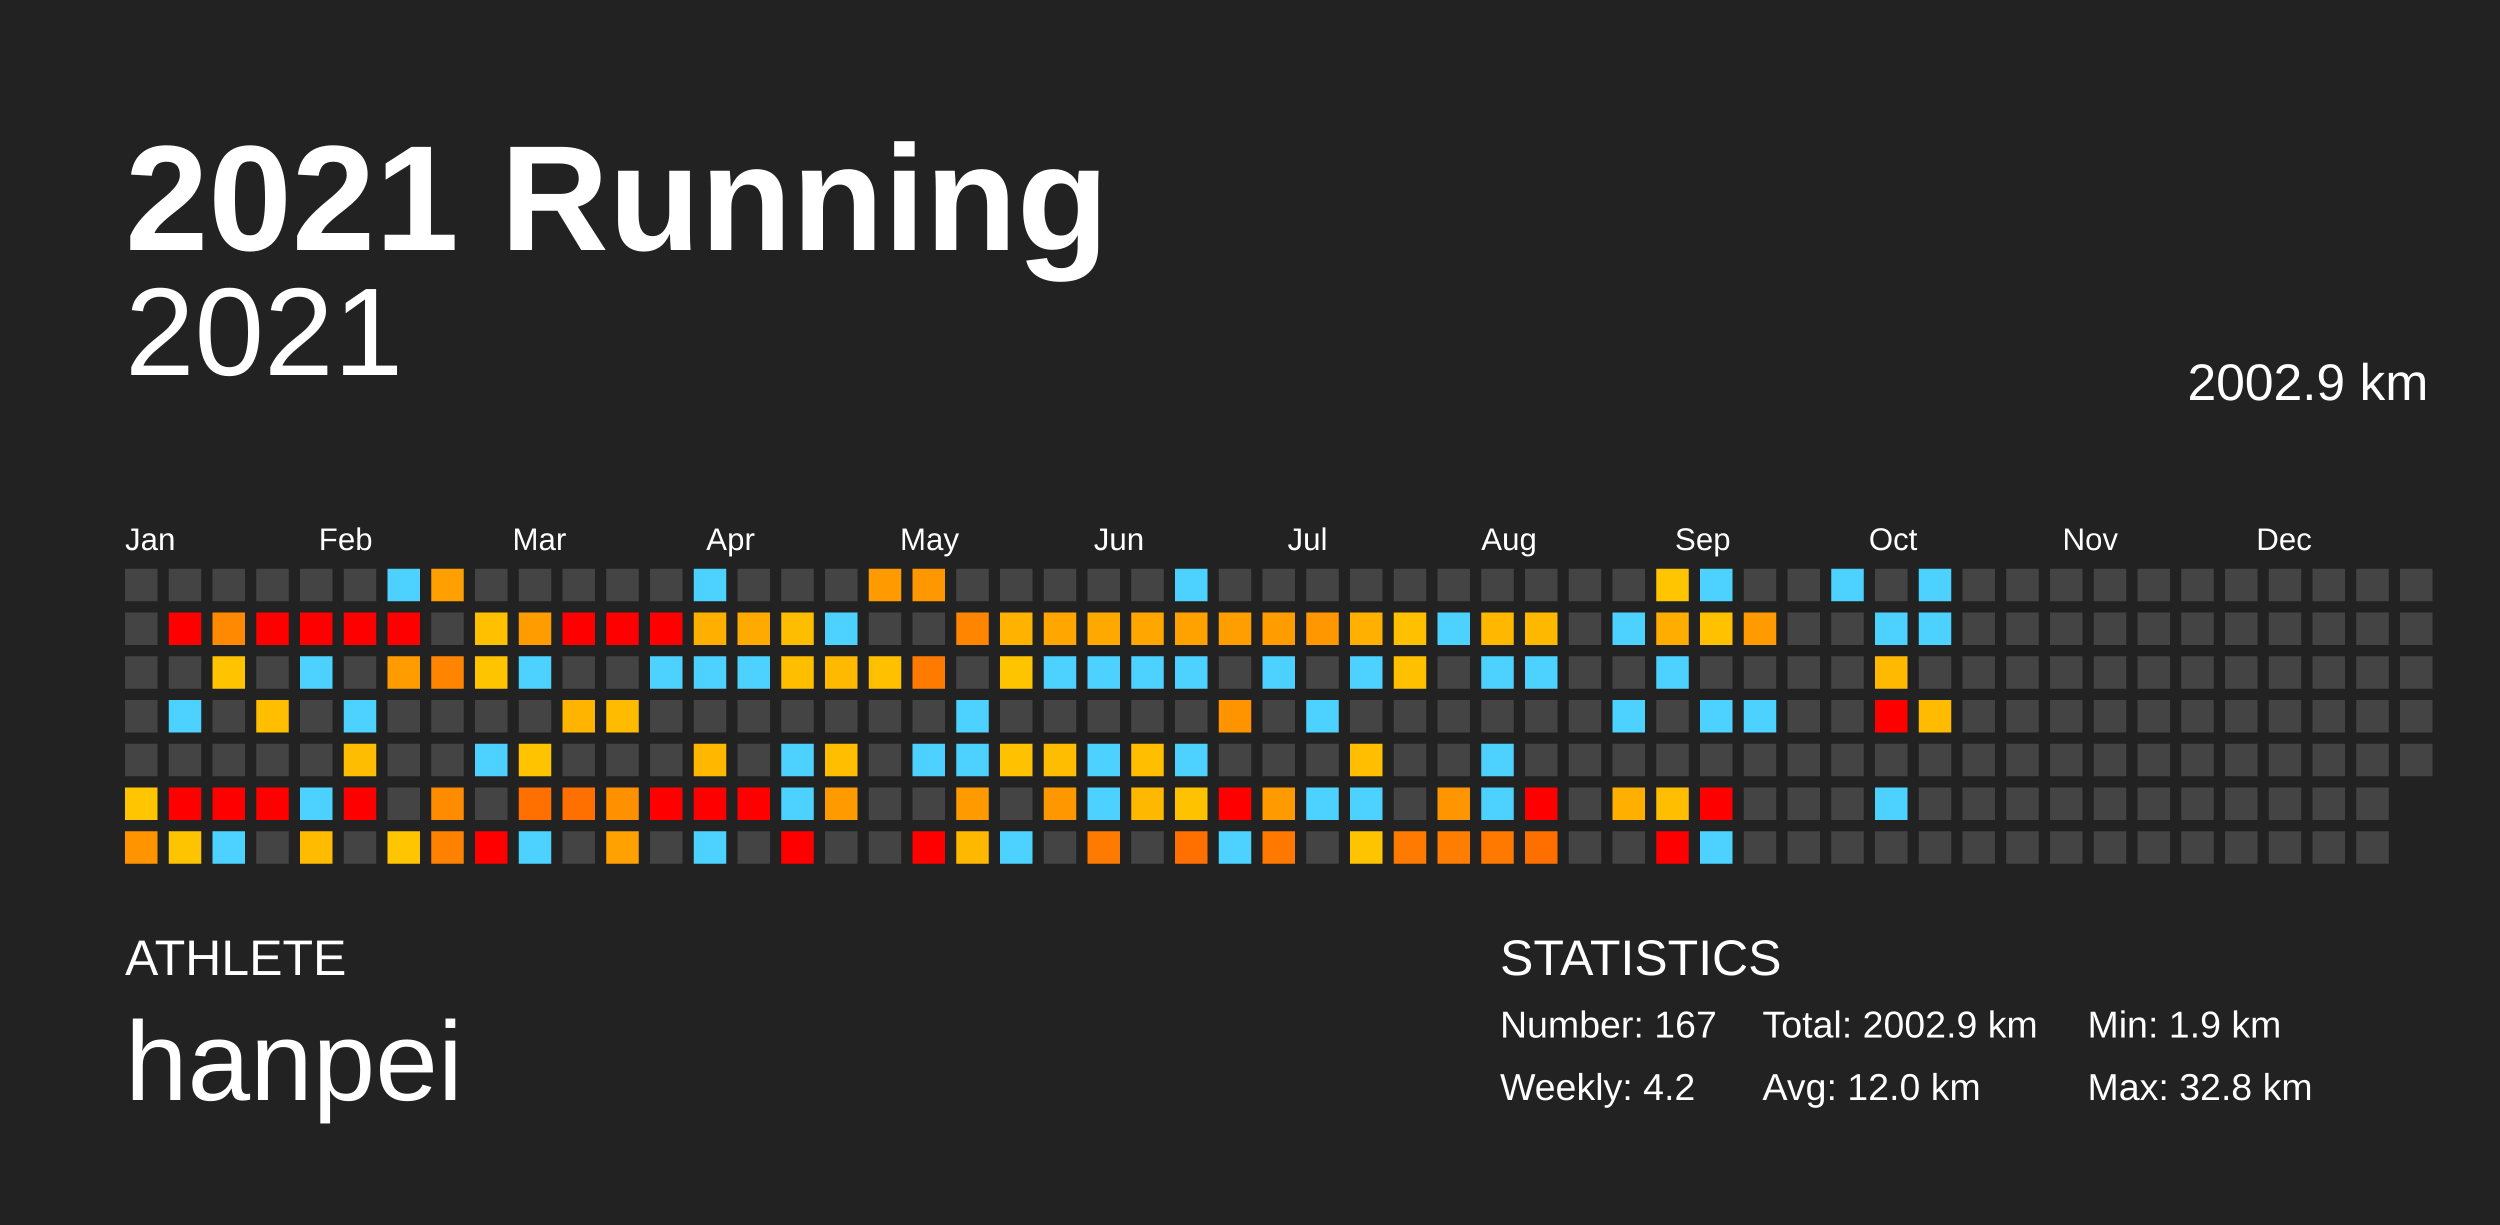
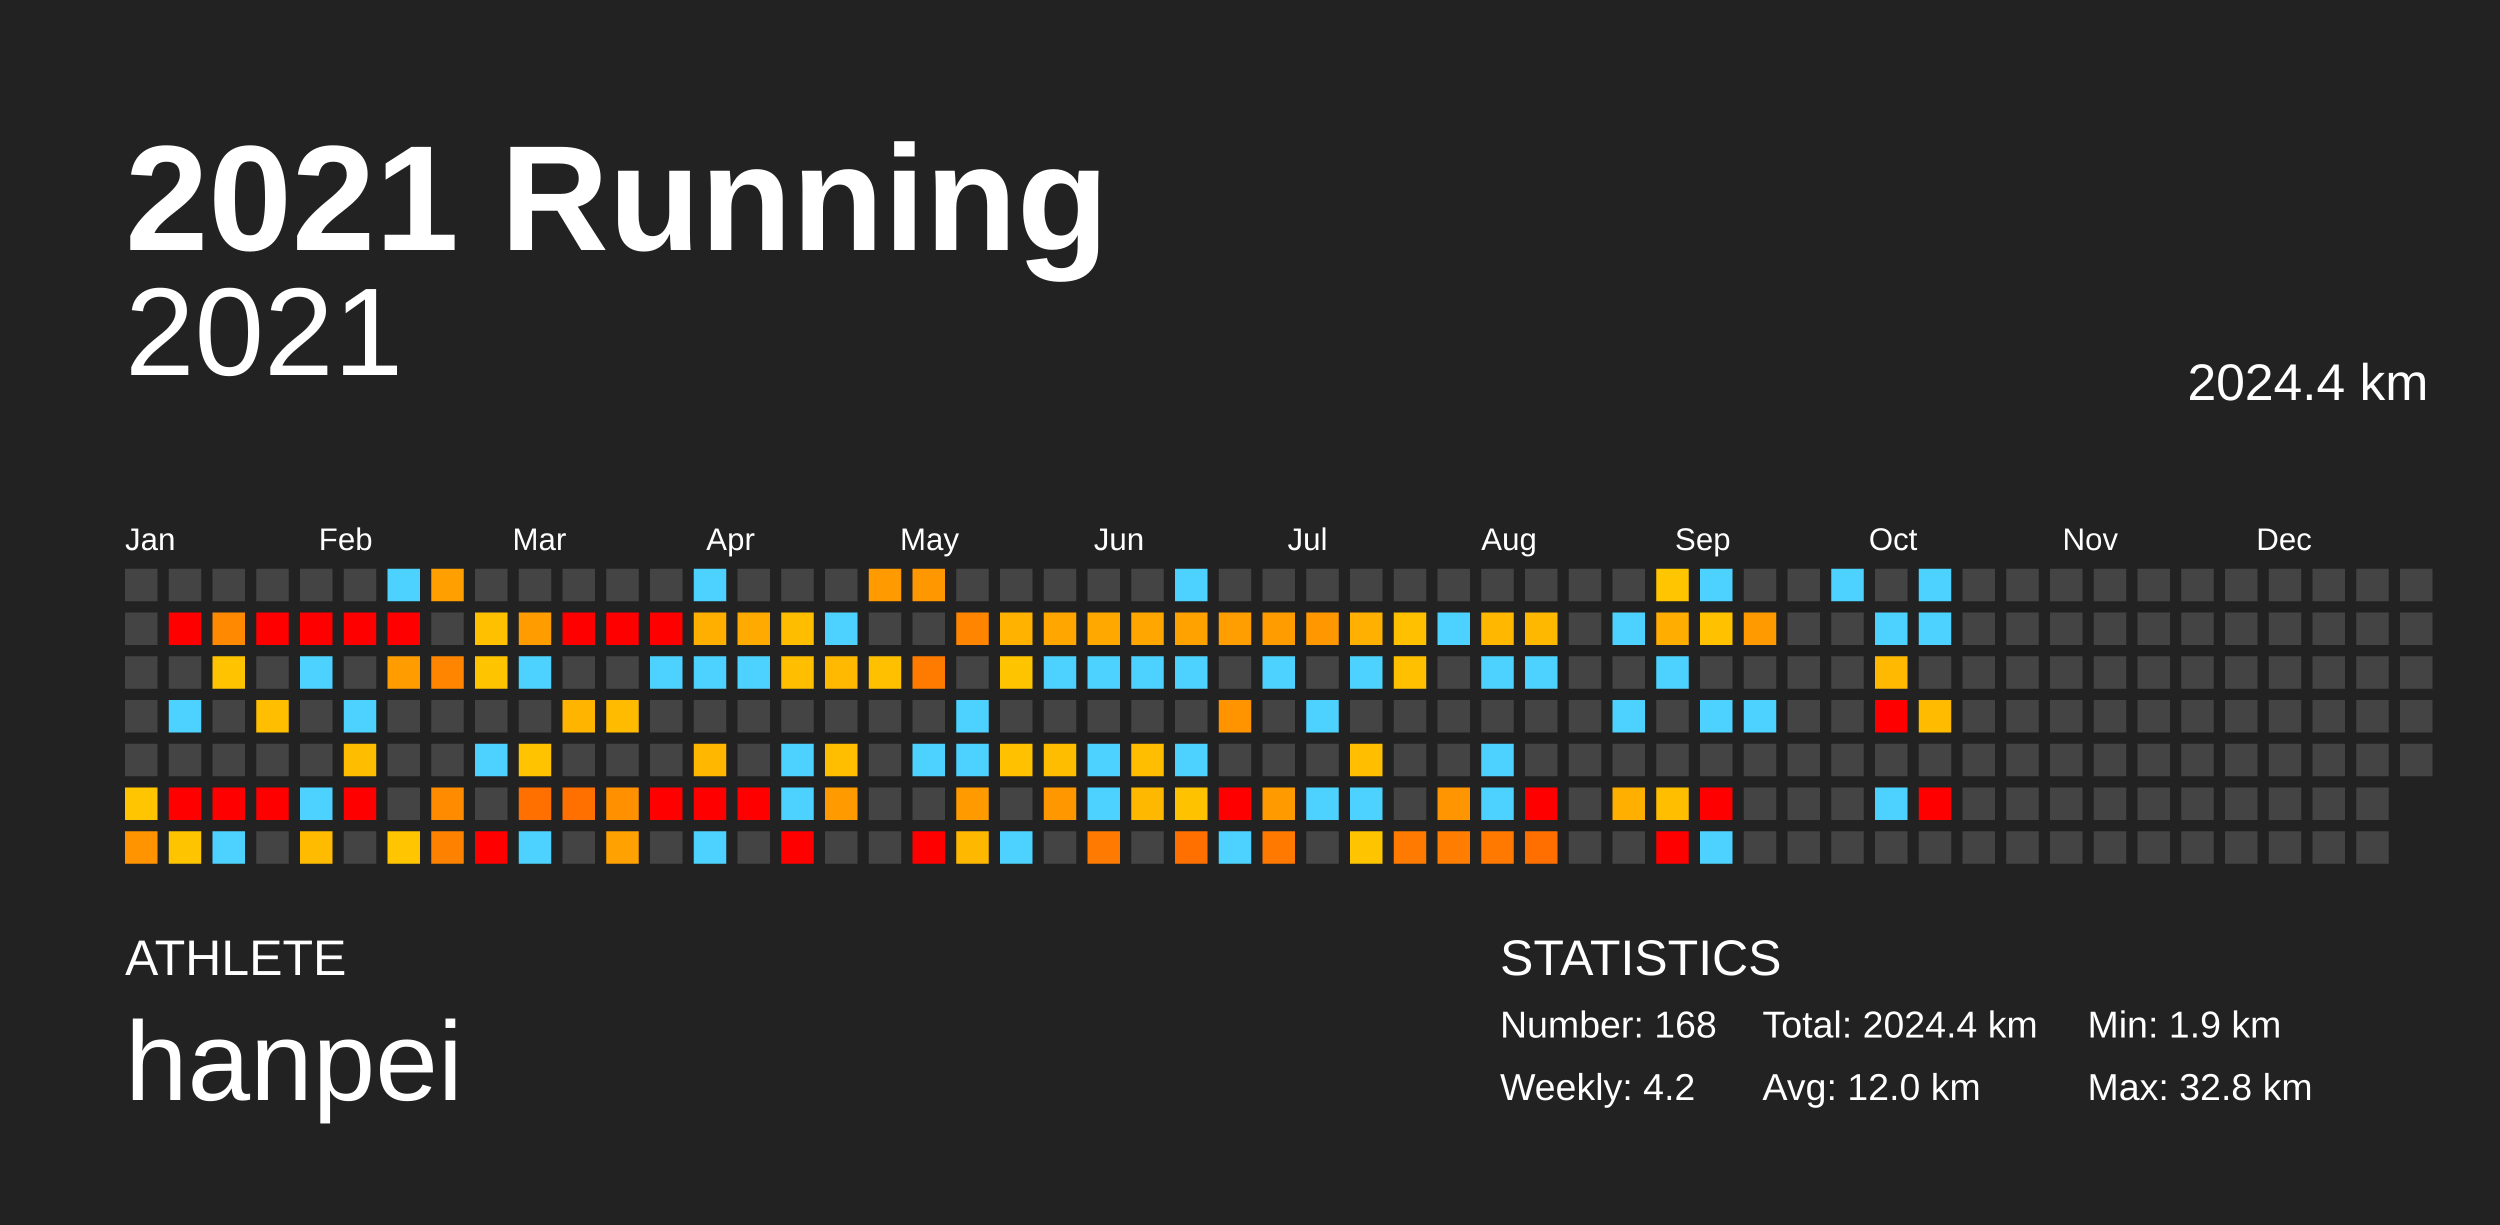
<svg xmlns="http://www.w3.org/2000/svg" baseProfile="full" height="98mm" version="1.1" viewBox="0,0,200,98" width="200mm">
  <defs />
  <rect fill="#222222" height="98" width="200" x="0" y="0" />
  <text fill="#FFFFFF" style="font-size:12px; font-family:Arial; font-weight:bold;" x="10" y="20">2021 Running</text>
  <text fill="#FFFFFF" style="font-size:4px; font-family:Arial" x="10" y="78">ATHLETE</text>
  <text fill="#FFFFFF" style="font-size:9px; font-family:Arial" x="10" y="88">hanpei</text>
  <text fill="#FFFFFF" style="font-size:4px; font-family:Arial" x="120" y="78">STATISTICS</text>
-   <text fill="#FFFFFF" style="font-size:3px; font-family:Arial" x="120" y="83">Number: 167</text>
+   <text fill="#FFFFFF" style="font-size:3px; font-family:Arial" x="120" y="83">Number: 168</text>
  <text fill="#FFFFFF" style="font-size:3px; font-family:Arial" x="120" y="88">Weekly: 4.2</text>
-   <text fill="#FFFFFF" style="font-size:3px; font-family:Arial" x="141" y="83">Total: 2002.9 km</text>
+   <text fill="#FFFFFF" style="font-size:3px; font-family:Arial" x="141" y="83">Total: 2024.4 km</text>
  <text fill="#FFFFFF" style="font-size:3px; font-family:Arial" x="141" y="88">Avg: 12.0 km</text>
  <text fill="#FFFFFF" style="font-size:3px; font-family:Arial" x="167" y="83">Min: 1.9 km</text>
  <text fill="#FFFFFF" style="font-size:3px; font-family:Arial" x="167" y="88">Max: 32.8 km</text>
  <text alignment-baseline="hanging" fill="#FFFFFF" style="font-size:10.0px; font-family:Arial;" x="10" y="30">2021</text>
-   <text alignment-baseline="hanging" fill="#FFFFFF" style="font-size:4.125px; font-family:Arial;" x="175" y="32">2002.9 km</text>
+   <text alignment-baseline="hanging" fill="#FFFFFF" style="font-size:4.125px; font-family:Arial;" x="175" y="32">2024.4 km</text>
  <text fill="#FFFFFF" style="font-size:2.5px; font-family:Arial" x="10.0" y="44">Jan</text>
  <text fill="#FFFFFF" style="font-size:2.5px; font-family:Arial" x="25.5" y="44">Feb</text>
  <text fill="#FFFFFF" style="font-size:2.5px; font-family:Arial" x="41.0" y="44">Mar</text>
  <text fill="#FFFFFF" style="font-size:2.5px; font-family:Arial" x="56.5" y="44">Apr</text>
  <text fill="#FFFFFF" style="font-size:2.5px; font-family:Arial" x="72.0" y="44">May</text>
  <text fill="#FFFFFF" style="font-size:2.5px; font-family:Arial" x="87.5" y="44">Jun</text>
  <text fill="#FFFFFF" style="font-size:2.5px; font-family:Arial" x="103.0" y="44">Jul</text>
  <text fill="#FFFFFF" style="font-size:2.5px; font-family:Arial" x="118.5" y="44">Aug</text>
  <text fill="#FFFFFF" style="font-size:2.5px; font-family:Arial" x="134.0" y="44">Sep</text>
  <text fill="#FFFFFF" style="font-size:2.5px; font-family:Arial" x="149.5" y="44">Oct</text>
  <text fill="#FFFFFF" style="font-size:2.5px; font-family:Arial" x="165.0" y="44">Nov</text>
  <text fill="#FFFFFF" style="font-size:2.5px; font-family:Arial" x="180.5" y="44">Dec</text>
  <rect fill="#444444" height="2.6" width="2.6" x="10.0" y="45.5" />
  <rect fill="#444444" height="2.6" width="2.6" x="10.0" y="49.0" />
  <rect fill="#444444" height="2.6" width="2.6" x="10.0" y="52.5" />
  <rect fill="#444444" height="2.6" width="2.6" x="10.0" y="56.0" />
  <rect fill="#444444" height="2.6" width="2.6" x="10.0" y="59.5" />
  <rect fill="#ffc500" height="2.6" width="2.6" x="10.0" y="63.0" />
  <rect fill="#ff9400" height="2.6" width="2.6" x="10.0" y="66.5" />
  <rect fill="#444444" height="2.6" width="2.6" x="13.5" y="45.5" />
  <rect fill="red" height="2.6" width="2.6" x="13.5" y="49.0" />
  <rect fill="#444444" height="2.6" width="2.6" x="13.5" y="52.5" />
  <rect fill="#4dd2ff" height="2.6" width="2.6" x="13.5" y="56.0" />
  <rect fill="#444444" height="2.6" width="2.6" x="13.5" y="59.5" />
  <rect fill="red" height="2.6" width="2.6" x="13.5" y="63.0" />
  <rect fill="#ffc400" height="2.6" width="2.6" x="13.5" y="66.5" />
  <rect fill="#444444" height="2.6" width="2.6" x="17.0" y="45.5" />
  <rect fill="#ff8900" height="2.6" width="2.6" x="17.0" y="49.0" />
  <rect fill="#ffc300" height="2.6" width="2.6" x="17.0" y="52.5" />
  <rect fill="#444444" height="2.6" width="2.6" x="17.0" y="56.0" />
  <rect fill="#444444" height="2.6" width="2.6" x="17.0" y="59.5" />
  <rect fill="red" height="2.6" width="2.6" x="17.0" y="63.0" />
  <rect fill="#4dd2ff" height="2.6" width="2.6" x="17.0" y="66.5" />
  <rect fill="#444444" height="2.6" width="2.6" x="20.5" y="45.5" />
  <rect fill="red" height="2.6" width="2.6" x="20.5" y="49.0" />
  <rect fill="#444444" height="2.6" width="2.6" x="20.5" y="52.5" />
  <rect fill="#ffbe00" height="2.6" width="2.6" x="20.5" y="56.0" />
  <rect fill="#444444" height="2.6" width="2.6" x="20.5" y="59.5" />
  <rect fill="red" height="2.6" width="2.6" x="20.5" y="63.0" />
  <rect fill="#444444" height="2.6" width="2.6" x="20.5" y="66.5" />
  <rect fill="#444444" height="2.6" width="2.6" x="24.0" y="45.5" />
  <rect fill="red" height="2.6" width="2.6" x="24.0" y="49.0" />
  <rect fill="#4dd2ff" height="2.6" width="2.6" x="24.0" y="52.5" />
  <rect fill="#444444" height="2.6" width="2.6" x="24.0" y="56.0" />
  <rect fill="#444444" height="2.6" width="2.6" x="24.0" y="59.5" />
  <rect fill="#4dd2ff" height="2.6" width="2.6" x="24.0" y="63.0" />
  <rect fill="#ffbb00" height="2.6" width="2.6" x="24.0" y="66.5" />
  <rect fill="#444444" height="2.6" width="2.6" x="27.5" y="45.5" />
  <rect fill="red" height="2.6" width="2.6" x="27.5" y="49.0" />
  <rect fill="#444444" height="2.6" width="2.6" x="27.5" y="52.5" />
  <rect fill="#4dd2ff" height="2.6" width="2.6" x="27.5" y="56.0" />
  <rect fill="#ffbd00" height="2.6" width="2.6" x="27.5" y="59.5" />
  <rect fill="red" height="2.6" width="2.6" x="27.5" y="63.0" />
  <rect fill="#444444" height="2.6" width="2.6" x="27.5" y="66.5" />
  <rect fill="#4dd2ff" height="2.6" width="2.6" x="31.0" y="45.5" />
  <rect fill="red" height="2.6" width="2.6" x="31.0" y="49.0" />
  <rect fill="#ff9d00" height="2.6" width="2.6" x="31.0" y="52.5" />
  <rect fill="#444444" height="2.6" width="2.6" x="31.0" y="56.0" />
  <rect fill="#444444" height="2.6" width="2.6" x="31.0" y="59.5" />
  <rect fill="#444444" height="2.6" width="2.6" x="31.0" y="63.0" />
  <rect fill="#ffc500" height="2.6" width="2.6" x="31.0" y="66.5" />
  <rect fill="#ffa000" height="2.6" width="2.6" x="34.5" y="45.5" />
  <rect fill="#444444" height="2.6" width="2.6" x="34.5" y="49.0" />
  <rect fill="#ff8500" height="2.6" width="2.6" x="34.5" y="52.5" />
  <rect fill="#444444" height="2.6" width="2.6" x="34.5" y="56.0" />
  <rect fill="#444444" height="2.6" width="2.6" x="34.5" y="59.5" />
  <rect fill="#ff8b00" height="2.6" width="2.6" x="34.5" y="63.0" />
  <rect fill="#ff8100" height="2.6" width="2.6" x="34.5" y="66.5" />
  <rect fill="#444444" height="2.6" width="2.6" x="38.0" y="45.5" />
  <rect fill="#ffc000" height="2.6" width="2.6" x="38.0" y="49.0" />
  <rect fill="#ffc400" height="2.6" width="2.6" x="38.0" y="52.5" />
  <rect fill="#444444" height="2.6" width="2.6" x="38.0" y="56.0" />
  <rect fill="#4dd2ff" height="2.6" width="2.6" x="38.0" y="59.5" />
  <rect fill="#444444" height="2.6" width="2.6" x="38.0" y="63.0" />
  <rect fill="red" height="2.6" width="2.6" x="38.0" y="66.5" />
  <rect fill="#444444" height="2.6" width="2.6" x="41.5" y="45.5" />
  <rect fill="#ff9d00" height="2.6" width="2.6" x="41.5" y="49.0" />
  <rect fill="#4dd2ff" height="2.6" width="2.6" x="41.5" y="52.5" />
  <rect fill="#444444" height="2.6" width="2.6" x="41.5" y="56.0" />
  <rect fill="#ffc300" height="2.6" width="2.6" x="41.5" y="59.5" />
  <rect fill="#ff7000" height="2.6" width="2.6" x="41.5" y="63.0" />
  <rect fill="#4dd2ff" height="2.6" width="2.6" x="41.5" y="66.5" />
  <rect fill="#444444" height="2.6" width="2.6" x="45.0" y="45.5" />
  <rect fill="red" height="2.6" width="2.6" x="45.0" y="49.0" />
  <rect fill="#444444" height="2.6" width="2.6" x="45.0" y="52.5" />
  <rect fill="#ffb500" height="2.6" width="2.6" x="45.0" y="56.0" />
  <rect fill="#444444" height="2.6" width="2.6" x="45.0" y="59.5" />
  <rect fill="#ff7000" height="2.6" width="2.6" x="45.0" y="63.0" />
  <rect fill="#444444" height="2.6" width="2.6" x="45.0" y="66.5" />
  <rect fill="#444444" height="2.6" width="2.6" x="48.5" y="45.5" />
  <rect fill="red" height="2.6" width="2.6" x="48.5" y="49.0" />
  <rect fill="#444444" height="2.6" width="2.6" x="48.5" y="52.5" />
  <rect fill="#ffbb00" height="2.6" width="2.6" x="48.5" y="56.0" />
  <rect fill="#444444" height="2.6" width="2.6" x="48.5" y="59.5" />
  <rect fill="#ff9000" height="2.6" width="2.6" x="48.5" y="63.0" />
  <rect fill="#ffa100" height="2.6" width="2.6" x="48.5" y="66.5" />
  <rect fill="#444444" height="2.6" width="2.6" x="52.0" y="45.5" />
  <rect fill="red" height="2.6" width="2.6" x="52.0" y="49.0" />
  <rect fill="#4dd2ff" height="2.6" width="2.6" x="52.0" y="52.5" />
  <rect fill="#444444" height="2.6" width="2.6" x="52.0" y="56.0" />
  <rect fill="#444444" height="2.6" width="2.6" x="52.0" y="59.5" />
  <rect fill="red" height="2.6" width="2.6" x="52.0" y="63.0" />
  <rect fill="#444444" height="2.6" width="2.6" x="52.0" y="66.5" />
  <rect fill="#4dd2ff" height="2.6" width="2.6" x="55.5" y="45.5" />
  <rect fill="#ffaf00" height="2.6" width="2.6" x="55.5" y="49.0" />
  <rect fill="#4dd2ff" height="2.6" width="2.6" x="55.5" y="52.5" />
  <rect fill="#444444" height="2.6" width="2.6" x="55.5" y="56.0" />
  <rect fill="#ffb700" height="2.6" width="2.6" x="55.5" y="59.5" />
  <rect fill="red" height="2.6" width="2.6" x="55.5" y="63.0" />
  <rect fill="#4dd2ff" height="2.6" width="2.6" x="55.5" y="66.5" />
  <rect fill="#444444" height="2.6" width="2.6" x="59.0" y="45.5" />
  <rect fill="#ffaa00" height="2.6" width="2.6" x="59.0" y="49.0" />
  <rect fill="#4dd2ff" height="2.6" width="2.6" x="59.0" y="52.5" />
  <rect fill="#444444" height="2.6" width="2.6" x="59.0" y="56.0" />
  <rect fill="#444444" height="2.6" width="2.6" x="59.0" y="59.5" />
  <rect fill="red" height="2.6" width="2.6" x="59.0" y="63.0" />
  <rect fill="#444444" height="2.6" width="2.6" x="59.0" y="66.5" />
  <rect fill="#444444" height="2.6" width="2.6" x="62.5" y="45.5" />
  <rect fill="#ffbd00" height="2.6" width="2.6" x="62.5" y="49.0" />
  <rect fill="#ffbe00" height="2.6" width="2.6" x="62.5" y="52.5" />
  <rect fill="#444444" height="2.6" width="2.6" x="62.5" y="56.0" />
  <rect fill="#4dd2ff" height="2.6" width="2.6" x="62.5" y="59.5" />
  <rect fill="#4dd2ff" height="2.6" width="2.6" x="62.5" y="63.0" />
  <rect fill="red" height="2.6" width="2.6" x="62.5" y="66.5" />
  <rect fill="#444444" height="2.6" width="2.6" x="66.0" y="45.5" />
  <rect fill="#4dd2ff" height="2.6" width="2.6" x="66.0" y="49.0" />
  <rect fill="#ffb900" height="2.6" width="2.6" x="66.0" y="52.5" />
  <rect fill="#444444" height="2.6" width="2.6" x="66.0" y="56.0" />
  <rect fill="#ffbf00" height="2.6" width="2.6" x="66.0" y="59.5" />
  <rect fill="#ff9a00" height="2.6" width="2.6" x="66.0" y="63.0" />
  <rect fill="#444444" height="2.6" width="2.6" x="66.0" y="66.5" />
  <rect fill="#ff9a00" height="2.6" width="2.6" x="69.5" y="45.5" />
  <rect fill="#444444" height="2.6" width="2.6" x="69.5" y="49.0" />
  <rect fill="#ffc000" height="2.6" width="2.6" x="69.5" y="52.5" />
  <rect fill="#444444" height="2.6" width="2.6" x="69.5" y="56.0" />
  <rect fill="#444444" height="2.6" width="2.6" x="69.5" y="59.5" />
  <rect fill="#444444" height="2.6" width="2.6" x="69.5" y="63.0" />
  <rect fill="#444444" height="2.6" width="2.6" x="69.5" y="66.5" />
  <rect fill="#ff9700" height="2.6" width="2.6" x="73.0" y="45.5" />
  <rect fill="#444444" height="2.6" width="2.6" x="73.0" y="49.0" />
  <rect fill="#ff7b00" height="2.6" width="2.6" x="73.0" y="52.5" />
  <rect fill="#444444" height="2.6" width="2.6" x="73.0" y="56.0" />
  <rect fill="#4dd2ff" height="2.6" width="2.6" x="73.0" y="59.5" />
  <rect fill="#444444" height="2.6" width="2.6" x="73.0" y="63.0" />
  <rect fill="red" height="2.6" width="2.6" x="73.0" y="66.5" />
  <rect fill="#444444" height="2.6" width="2.6" x="76.5" y="45.5" />
  <rect fill="#ff8500" height="2.6" width="2.6" x="76.5" y="49.0" />
  <rect fill="#444444" height="2.6" width="2.6" x="76.5" y="52.5" />
  <rect fill="#4dd2ff" height="2.6" width="2.6" x="76.5" y="56.0" />
  <rect fill="#4dd2ff" height="2.6" width="2.6" x="76.5" y="59.5" />
  <rect fill="#ff9a00" height="2.6" width="2.6" x="76.5" y="63.0" />
  <rect fill="#ffb800" height="2.6" width="2.6" x="76.5" y="66.5" />
  <rect fill="#444444" height="2.6" width="2.6" x="80.0" y="45.5" />
  <rect fill="#ffb300" height="2.6" width="2.6" x="80.0" y="49.0" />
  <rect fill="#ffc400" height="2.6" width="2.6" x="80.0" y="52.5" />
  <rect fill="#444444" height="2.6" width="2.6" x="80.0" y="56.0" />
  <rect fill="#ffc100" height="2.6" width="2.6" x="80.0" y="59.5" />
  <rect fill="#444444" height="2.6" width="2.6" x="80.0" y="63.0" />
  <rect fill="#4dd2ff" height="2.6" width="2.6" x="80.0" y="66.5" />
  <rect fill="#444444" height="2.6" width="2.6" x="83.5" y="45.5" />
  <rect fill="#ffa700" height="2.6" width="2.6" x="83.5" y="49.0" />
  <rect fill="#4dd2ff" height="2.6" width="2.6" x="83.5" y="52.5" />
  <rect fill="#444444" height="2.6" width="2.6" x="83.5" y="56.0" />
  <rect fill="#ffbd00" height="2.6" width="2.6" x="83.5" y="59.5" />
  <rect fill="#ff9700" height="2.6" width="2.6" x="83.5" y="63.0" />
  <rect fill="#444444" height="2.6" width="2.6" x="83.5" y="66.5" />
  <rect fill="#444444" height="2.6" width="2.6" x="87.0" y="45.5" />
  <rect fill="#ffa800" height="2.6" width="2.6" x="87.0" y="49.0" />
  <rect fill="#4dd2ff" height="2.6" width="2.6" x="87.0" y="52.5" />
  <rect fill="#444444" height="2.6" width="2.6" x="87.0" y="56.0" />
  <rect fill="#4dd2ff" height="2.6" width="2.6" x="87.0" y="59.5" />
  <rect fill="#4dd2ff" height="2.6" width="2.6" x="87.0" y="63.0" />
  <rect fill="#ff7a00" height="2.6" width="2.6" x="87.0" y="66.5" />
  <rect fill="#444444" height="2.6" width="2.6" x="90.5" y="45.5" />
  <rect fill="#ffa600" height="2.6" width="2.6" x="90.5" y="49.0" />
  <rect fill="#4dd2ff" height="2.6" width="2.6" x="90.5" y="52.5" />
  <rect fill="#444444" height="2.6" width="2.6" x="90.5" y="56.0" />
  <rect fill="#ffbf00" height="2.6" width="2.6" x="90.5" y="59.5" />
  <rect fill="#ffb800" height="2.6" width="2.6" x="90.5" y="63.0" />
  <rect fill="#444444" height="2.6" width="2.6" x="90.5" y="66.5" />
  <rect fill="#4dd2ff" height="2.6" width="2.6" x="94.0" y="45.5" />
  <rect fill="#ffa200" height="2.6" width="2.6" x="94.0" y="49.0" />
  <rect fill="#4dd2ff" height="2.6" width="2.6" x="94.0" y="52.5" />
  <rect fill="#444444" height="2.6" width="2.6" x="94.0" y="56.0" />
  <rect fill="#4dd2ff" height="2.6" width="2.6" x="94.0" y="59.5" />
  <rect fill="#ffc200" height="2.6" width="2.6" x="94.0" y="63.0" />
  <rect fill="#ff7000" height="2.6" width="2.6" x="94.0" y="66.5" />
  <rect fill="#444444" height="2.6" width="2.6" x="97.5" y="45.5" />
  <rect fill="#ff9e00" height="2.6" width="2.6" x="97.5" y="49.0" />
  <rect fill="#444444" height="2.6" width="2.6" x="97.5" y="52.5" />
  <rect fill="#ff9400" height="2.6" width="2.6" x="97.5" y="56.0" />
  <rect fill="#444444" height="2.6" width="2.6" x="97.5" y="59.5" />
  <rect fill="red" height="2.6" width="2.6" x="97.5" y="63.0" />
  <rect fill="#4dd2ff" height="2.6" width="2.6" x="97.5" y="66.5" />
  <rect fill="#444444" height="2.6" width="2.6" x="101.0" y="45.5" />
  <rect fill="#ff9d00" height="2.6" width="2.6" x="101.0" y="49.0" />
  <rect fill="#4dd2ff" height="2.6" width="2.6" x="101.0" y="52.5" />
  <rect fill="#444444" height="2.6" width="2.6" x="101.0" y="56.0" />
  <rect fill="#444444" height="2.6" width="2.6" x="101.0" y="59.5" />
  <rect fill="#ff9a00" height="2.6" width="2.6" x="101.0" y="63.0" />
  <rect fill="#ff7800" height="2.6" width="2.6" x="101.0" y="66.5" />
  <rect fill="#444444" height="2.6" width="2.6" x="104.5" y="45.5" />
  <rect fill="#ff9700" height="2.6" width="2.6" x="104.5" y="49.0" />
  <rect fill="#444444" height="2.6" width="2.6" x="104.5" y="52.5" />
  <rect fill="#4dd2ff" height="2.6" width="2.6" x="104.5" y="56.0" />
  <rect fill="#444444" height="2.6" width="2.6" x="104.5" y="59.5" />
  <rect fill="#4dd2ff" height="2.6" width="2.6" x="104.5" y="63.0" />
  <rect fill="#444444" height="2.6" width="2.6" x="104.5" y="66.5" />
  <rect fill="#444444" height="2.6" width="2.6" x="108.0" y="45.5" />
  <rect fill="#ffb000" height="2.6" width="2.6" x="108.0" y="49.0" />
  <rect fill="#4dd2ff" height="2.6" width="2.6" x="108.0" y="52.5" />
  <rect fill="#444444" height="2.6" width="2.6" x="108.0" y="56.0" />
  <rect fill="#ffbf00" height="2.6" width="2.6" x="108.0" y="59.5" />
  <rect fill="#4dd2ff" height="2.6" width="2.6" x="108.0" y="63.0" />
  <rect fill="#ffc400" height="2.6" width="2.6" x="108.0" y="66.5" />
  <rect fill="#444444" height="2.6" width="2.6" x="111.5" y="45.5" />
  <rect fill="#ffc000" height="2.6" width="2.6" x="111.5" y="49.0" />
  <rect fill="#ffc000" height="2.6" width="2.6" x="111.5" y="52.5" />
  <rect fill="#444444" height="2.6" width="2.6" x="111.5" y="56.0" />
  <rect fill="#444444" height="2.6" width="2.6" x="111.5" y="59.5" />
  <rect fill="#444444" height="2.6" width="2.6" x="111.5" y="63.0" />
  <rect fill="#ff7a00" height="2.6" width="2.6" x="111.5" y="66.5" />
  <rect fill="#444444" height="2.6" width="2.6" x="115.0" y="45.5" />
  <rect fill="#4dd2ff" height="2.6" width="2.6" x="115.0" y="49.0" />
  <rect fill="#444444" height="2.6" width="2.6" x="115.0" y="52.5" />
  <rect fill="#444444" height="2.6" width="2.6" x="115.0" y="56.0" />
  <rect fill="#444444" height="2.6" width="2.6" x="115.0" y="59.5" />
  <rect fill="#ff9500" height="2.6" width="2.6" x="115.0" y="63.0" />
  <rect fill="#ff7d00" height="2.6" width="2.6" x="115.0" y="66.5" />
  <rect fill="#444444" height="2.6" width="2.6" x="118.5" y="45.5" />
  <rect fill="#ffb700" height="2.6" width="2.6" x="118.5" y="49.0" />
  <rect fill="#4dd2ff" height="2.6" width="2.6" x="118.5" y="52.5" />
  <rect fill="#444444" height="2.6" width="2.6" x="118.5" y="56.0" />
  <rect fill="#4dd2ff" height="2.6" width="2.6" x="118.5" y="59.5" />
  <rect fill="#4dd2ff" height="2.6" width="2.6" x="118.5" y="63.0" />
  <rect fill="#ff7800" height="2.6" width="2.6" x="118.5" y="66.5" />
  <rect fill="#444444" height="2.6" width="2.6" x="122.0" y="45.5" />
  <rect fill="#ffb800" height="2.6" width="2.6" x="122.0" y="49.0" />
  <rect fill="#4dd2ff" height="2.6" width="2.6" x="122.0" y="52.5" />
  <rect fill="#444444" height="2.6" width="2.6" x="122.0" y="56.0" />
  <rect fill="#444444" height="2.6" width="2.6" x="122.0" y="59.5" />
  <rect fill="red" height="2.6" width="2.6" x="122.0" y="63.0" />
  <rect fill="#ff6f00" height="2.6" width="2.6" x="122.0" y="66.5" />
  <rect fill="#444444" height="2.6" width="2.6" x="125.5" y="45.5" />
  <rect fill="#444444" height="2.6" width="2.6" x="125.5" y="49.0" />
  <rect fill="#444444" height="2.6" width="2.6" x="125.5" y="52.5" />
  <rect fill="#444444" height="2.6" width="2.6" x="125.5" y="56.0" />
  <rect fill="#444444" height="2.6" width="2.6" x="125.5" y="59.5" />
  <rect fill="#444444" height="2.6" width="2.6" x="125.5" y="63.0" />
  <rect fill="#444444" height="2.6" width="2.6" x="125.5" y="66.5" />
  <rect fill="#444444" height="2.6" width="2.6" x="129.0" y="45.5" />
  <rect fill="#4dd2ff" height="2.6" width="2.6" x="129.0" y="49.0" />
  <rect fill="#444444" height="2.6" width="2.6" x="129.0" y="52.5" />
  <rect fill="#4dd2ff" height="2.6" width="2.6" x="129.0" y="56.0" />
  <rect fill="#444444" height="2.6" width="2.6" x="129.0" y="59.5" />
  <rect fill="#ffaf00" height="2.6" width="2.6" x="129.0" y="63.0" />
  <rect fill="#444444" height="2.6" width="2.6" x="129.0" y="66.5" />
  <rect fill="#ffc500" height="2.6" width="2.6" x="132.5" y="45.5" />
  <rect fill="#ffad00" height="2.6" width="2.6" x="132.5" y="49.0" />
  <rect fill="#4dd2ff" height="2.6" width="2.6" x="132.5" y="52.5" />
  <rect fill="#444444" height="2.6" width="2.6" x="132.5" y="56.0" />
  <rect fill="#444444" height="2.6" width="2.6" x="132.5" y="59.5" />
  <rect fill="#ffbf00" height="2.6" width="2.6" x="132.5" y="63.0" />
  <rect fill="red" height="2.6" width="2.6" x="132.5" y="66.5" />
  <rect fill="#4dd2ff" height="2.6" width="2.6" x="136.0" y="45.5" />
  <rect fill="#ffc100" height="2.6" width="2.6" x="136.0" y="49.0" />
  <rect fill="#444444" height="2.6" width="2.6" x="136.0" y="52.5" />
  <rect fill="#4dd2ff" height="2.6" width="2.6" x="136.0" y="56.0" />
  <rect fill="#444444" height="2.6" width="2.6" x="136.0" y="59.5" />
  <rect fill="red" height="2.6" width="2.6" x="136.0" y="63.0" />
  <rect fill="#4dd2ff" height="2.6" width="2.6" x="136.0" y="66.5" />
  <rect fill="#444444" height="2.6" width="2.6" x="139.5" y="45.5" />
  <rect fill="#ff9b00" height="2.6" width="2.6" x="139.5" y="49.0" />
  <rect fill="#444444" height="2.6" width="2.6" x="139.5" y="52.5" />
  <rect fill="#4dd2ff" height="2.6" width="2.6" x="139.5" y="56.0" />
  <rect fill="#444444" height="2.6" width="2.6" x="139.5" y="59.5" />
  <rect fill="#444444" height="2.6" width="2.6" x="139.5" y="63.0" />
  <rect fill="#444444" height="2.6" width="2.6" x="139.5" y="66.5" />
  <rect fill="#444444" height="2.6" width="2.6" x="143.0" y="45.5" />
  <rect fill="#444444" height="2.6" width="2.6" x="143.0" y="49.0" />
  <rect fill="#444444" height="2.6" width="2.6" x="143.0" y="52.5" />
  <rect fill="#444444" height="2.6" width="2.6" x="143.0" y="56.0" />
  <rect fill="#444444" height="2.6" width="2.6" x="143.0" y="59.5" />
  <rect fill="#444444" height="2.6" width="2.6" x="143.0" y="63.0" />
  <rect fill="#444444" height="2.6" width="2.6" x="143.0" y="66.5" />
  <rect fill="#4dd2ff" height="2.6" width="2.6" x="146.5" y="45.5" />
  <rect fill="#444444" height="2.6" width="2.6" x="146.5" y="49.0" />
  <rect fill="#444444" height="2.6" width="2.6" x="146.5" y="52.5" />
  <rect fill="#444444" height="2.6" width="2.6" x="146.5" y="56.0" />
  <rect fill="#444444" height="2.6" width="2.6" x="146.5" y="59.5" />
  <rect fill="#444444" height="2.6" width="2.6" x="146.5" y="63.0" />
  <rect fill="#444444" height="2.6" width="2.6" x="146.5" y="66.5" />
  <rect fill="#444444" height="2.6" width="2.6" x="150.0" y="45.5" />
  <rect fill="#4dd2ff" height="2.6" width="2.6" x="150.0" y="49.0" />
  <rect fill="#ffb900" height="2.6" width="2.6" x="150.0" y="52.5" />
  <rect fill="red" height="2.6" width="2.6" x="150.0" y="56.0" />
  <rect fill="#444444" height="2.6" width="2.6" x="150.0" y="59.5" />
  <rect fill="#4dd2ff" height="2.6" width="2.6" x="150.0" y="63.0" />
  <rect fill="#444444" height="2.6" width="2.6" x="150.0" y="66.5" />
  <rect fill="#4dd2ff" height="2.6" width="2.6" x="153.5" y="45.5" />
  <rect fill="#4dd2ff" height="2.6" width="2.6" x="153.5" y="49.0" />
  <rect fill="#444444" height="2.6" width="2.6" x="153.5" y="52.5" />
  <rect fill="#ffbb00" height="2.6" width="2.6" x="153.5" y="56.0" />
  <rect fill="#444444" height="2.6" width="2.6" x="153.5" y="59.5" />
-   <rect fill="#444444" height="2.6" width="2.6" x="153.5" y="63.0" />
+   <rect fill="red" height="2.6" width="2.6" x="153.5" y="63.0" />
  <rect fill="#444444" height="2.6" width="2.6" x="153.5" y="66.5" />
  <rect fill="#444444" height="2.6" width="2.6" x="157.0" y="45.5" />
  <rect fill="#444444" height="2.6" width="2.6" x="157.0" y="49.0" />
  <rect fill="#444444" height="2.6" width="2.6" x="157.0" y="52.5" />
  <rect fill="#444444" height="2.6" width="2.6" x="157.0" y="56.0" />
  <rect fill="#444444" height="2.6" width="2.6" x="157.0" y="59.5" />
  <rect fill="#444444" height="2.6" width="2.6" x="157.0" y="63.0" />
  <rect fill="#444444" height="2.6" width="2.6" x="157.0" y="66.5" />
  <rect fill="#444444" height="2.6" width="2.6" x="160.5" y="45.5" />
  <rect fill="#444444" height="2.6" width="2.6" x="160.5" y="49.0" />
  <rect fill="#444444" height="2.6" width="2.6" x="160.5" y="52.5" />
  <rect fill="#444444" height="2.6" width="2.6" x="160.5" y="56.0" />
  <rect fill="#444444" height="2.6" width="2.6" x="160.5" y="59.5" />
  <rect fill="#444444" height="2.6" width="2.6" x="160.5" y="63.0" />
  <rect fill="#444444" height="2.6" width="2.6" x="160.5" y="66.5" />
  <rect fill="#444444" height="2.6" width="2.6" x="164.0" y="45.5" />
  <rect fill="#444444" height="2.6" width="2.6" x="164.0" y="49.0" />
  <rect fill="#444444" height="2.6" width="2.6" x="164.0" y="52.5" />
  <rect fill="#444444" height="2.6" width="2.6" x="164.0" y="56.0" />
  <rect fill="#444444" height="2.6" width="2.6" x="164.0" y="59.5" />
  <rect fill="#444444" height="2.6" width="2.6" x="164.0" y="63.0" />
  <rect fill="#444444" height="2.6" width="2.6" x="164.0" y="66.5" />
  <rect fill="#444444" height="2.6" width="2.6" x="167.5" y="45.5" />
  <rect fill="#444444" height="2.6" width="2.6" x="167.5" y="49.0" />
  <rect fill="#444444" height="2.6" width="2.6" x="167.5" y="52.5" />
  <rect fill="#444444" height="2.6" width="2.6" x="167.5" y="56.0" />
  <rect fill="#444444" height="2.6" width="2.6" x="167.5" y="59.5" />
  <rect fill="#444444" height="2.6" width="2.6" x="167.5" y="63.0" />
  <rect fill="#444444" height="2.6" width="2.6" x="167.5" y="66.5" />
  <rect fill="#444444" height="2.6" width="2.6" x="171.0" y="45.5" />
  <rect fill="#444444" height="2.6" width="2.6" x="171.0" y="49.0" />
  <rect fill="#444444" height="2.6" width="2.6" x="171.0" y="52.5" />
  <rect fill="#444444" height="2.6" width="2.6" x="171.0" y="56.0" />
  <rect fill="#444444" height="2.6" width="2.6" x="171.0" y="59.5" />
  <rect fill="#444444" height="2.6" width="2.6" x="171.0" y="63.0" />
  <rect fill="#444444" height="2.6" width="2.6" x="171.0" y="66.5" />
  <rect fill="#444444" height="2.6" width="2.6" x="174.5" y="45.5" />
  <rect fill="#444444" height="2.6" width="2.6" x="174.5" y="49.0" />
  <rect fill="#444444" height="2.6" width="2.6" x="174.5" y="52.5" />
  <rect fill="#444444" height="2.6" width="2.6" x="174.5" y="56.0" />
  <rect fill="#444444" height="2.6" width="2.6" x="174.5" y="59.5" />
  <rect fill="#444444" height="2.6" width="2.6" x="174.5" y="63.0" />
  <rect fill="#444444" height="2.6" width="2.6" x="174.5" y="66.5" />
  <rect fill="#444444" height="2.6" width="2.6" x="178.0" y="45.5" />
  <rect fill="#444444" height="2.6" width="2.6" x="178.0" y="49.0" />
  <rect fill="#444444" height="2.6" width="2.6" x="178.0" y="52.5" />
  <rect fill="#444444" height="2.6" width="2.6" x="178.0" y="56.0" />
  <rect fill="#444444" height="2.6" width="2.6" x="178.0" y="59.5" />
  <rect fill="#444444" height="2.6" width="2.6" x="178.0" y="63.0" />
  <rect fill="#444444" height="2.6" width="2.6" x="178.0" y="66.5" />
  <rect fill="#444444" height="2.6" width="2.6" x="181.5" y="45.5" />
  <rect fill="#444444" height="2.6" width="2.6" x="181.5" y="49.0" />
  <rect fill="#444444" height="2.6" width="2.6" x="181.5" y="52.5" />
  <rect fill="#444444" height="2.6" width="2.6" x="181.5" y="56.0" />
  <rect fill="#444444" height="2.6" width="2.6" x="181.5" y="59.5" />
  <rect fill="#444444" height="2.6" width="2.6" x="181.5" y="63.0" />
  <rect fill="#444444" height="2.6" width="2.6" x="181.5" y="66.5" />
  <rect fill="#444444" height="2.6" width="2.6" x="185.0" y="45.5" />
  <rect fill="#444444" height="2.6" width="2.6" x="185.0" y="49.0" />
  <rect fill="#444444" height="2.6" width="2.6" x="185.0" y="52.5" />
  <rect fill="#444444" height="2.6" width="2.6" x="185.0" y="56.0" />
  <rect fill="#444444" height="2.6" width="2.6" x="185.0" y="59.5" />
  <rect fill="#444444" height="2.6" width="2.6" x="185.0" y="63.0" />
  <rect fill="#444444" height="2.6" width="2.6" x="185.0" y="66.5" />
  <rect fill="#444444" height="2.6" width="2.6" x="188.5" y="45.5" />
  <rect fill="#444444" height="2.6" width="2.6" x="188.5" y="49.0" />
  <rect fill="#444444" height="2.6" width="2.6" x="188.5" y="52.5" />
  <rect fill="#444444" height="2.6" width="2.6" x="188.5" y="56.0" />
  <rect fill="#444444" height="2.6" width="2.6" x="188.5" y="59.5" />
  <rect fill="#444444" height="2.6" width="2.6" x="188.5" y="63.0" />
  <rect fill="#444444" height="2.6" width="2.6" x="188.5" y="66.5" />
  <rect fill="#444444" height="2.6" width="2.6" x="192.0" y="45.5" />
  <rect fill="#444444" height="2.6" width="2.6" x="192.0" y="49.0" />
  <rect fill="#444444" height="2.6" width="2.6" x="192.0" y="52.5" />
  <rect fill="#444444" height="2.6" width="2.6" x="192.0" y="56.0" />
  <rect fill="#444444" height="2.6" width="2.6" x="192.0" y="59.5" />
</svg>
